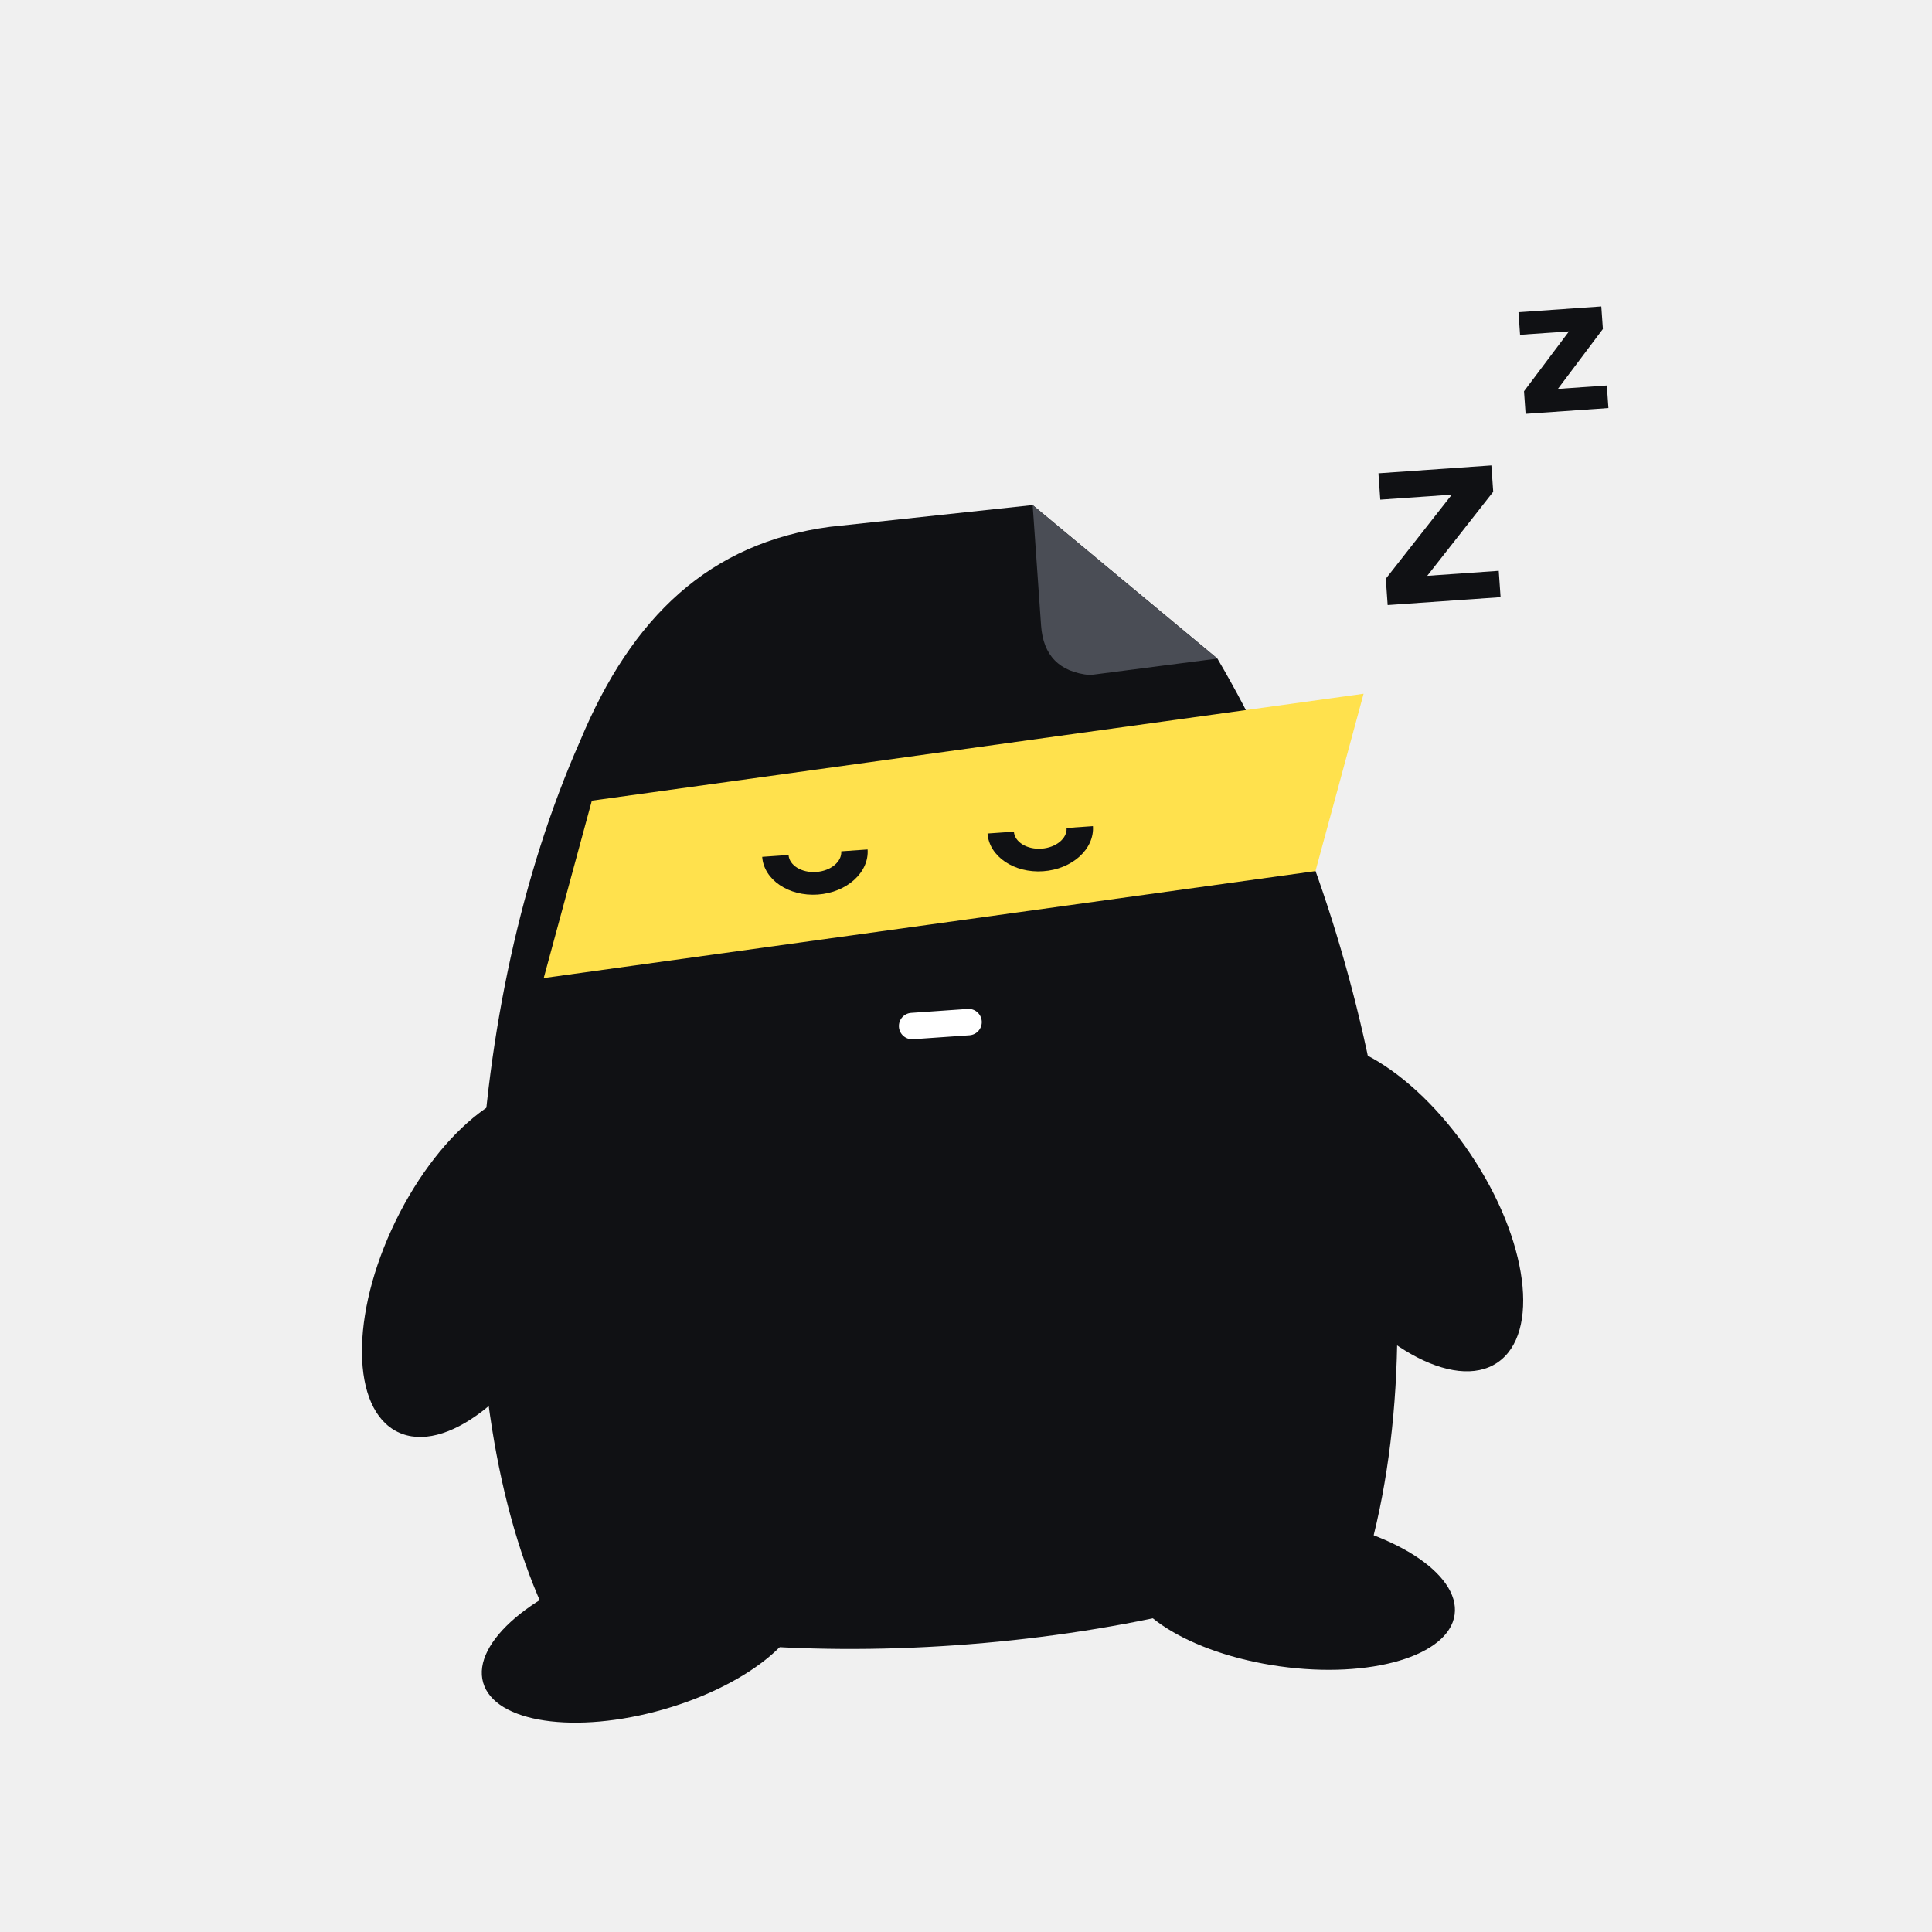
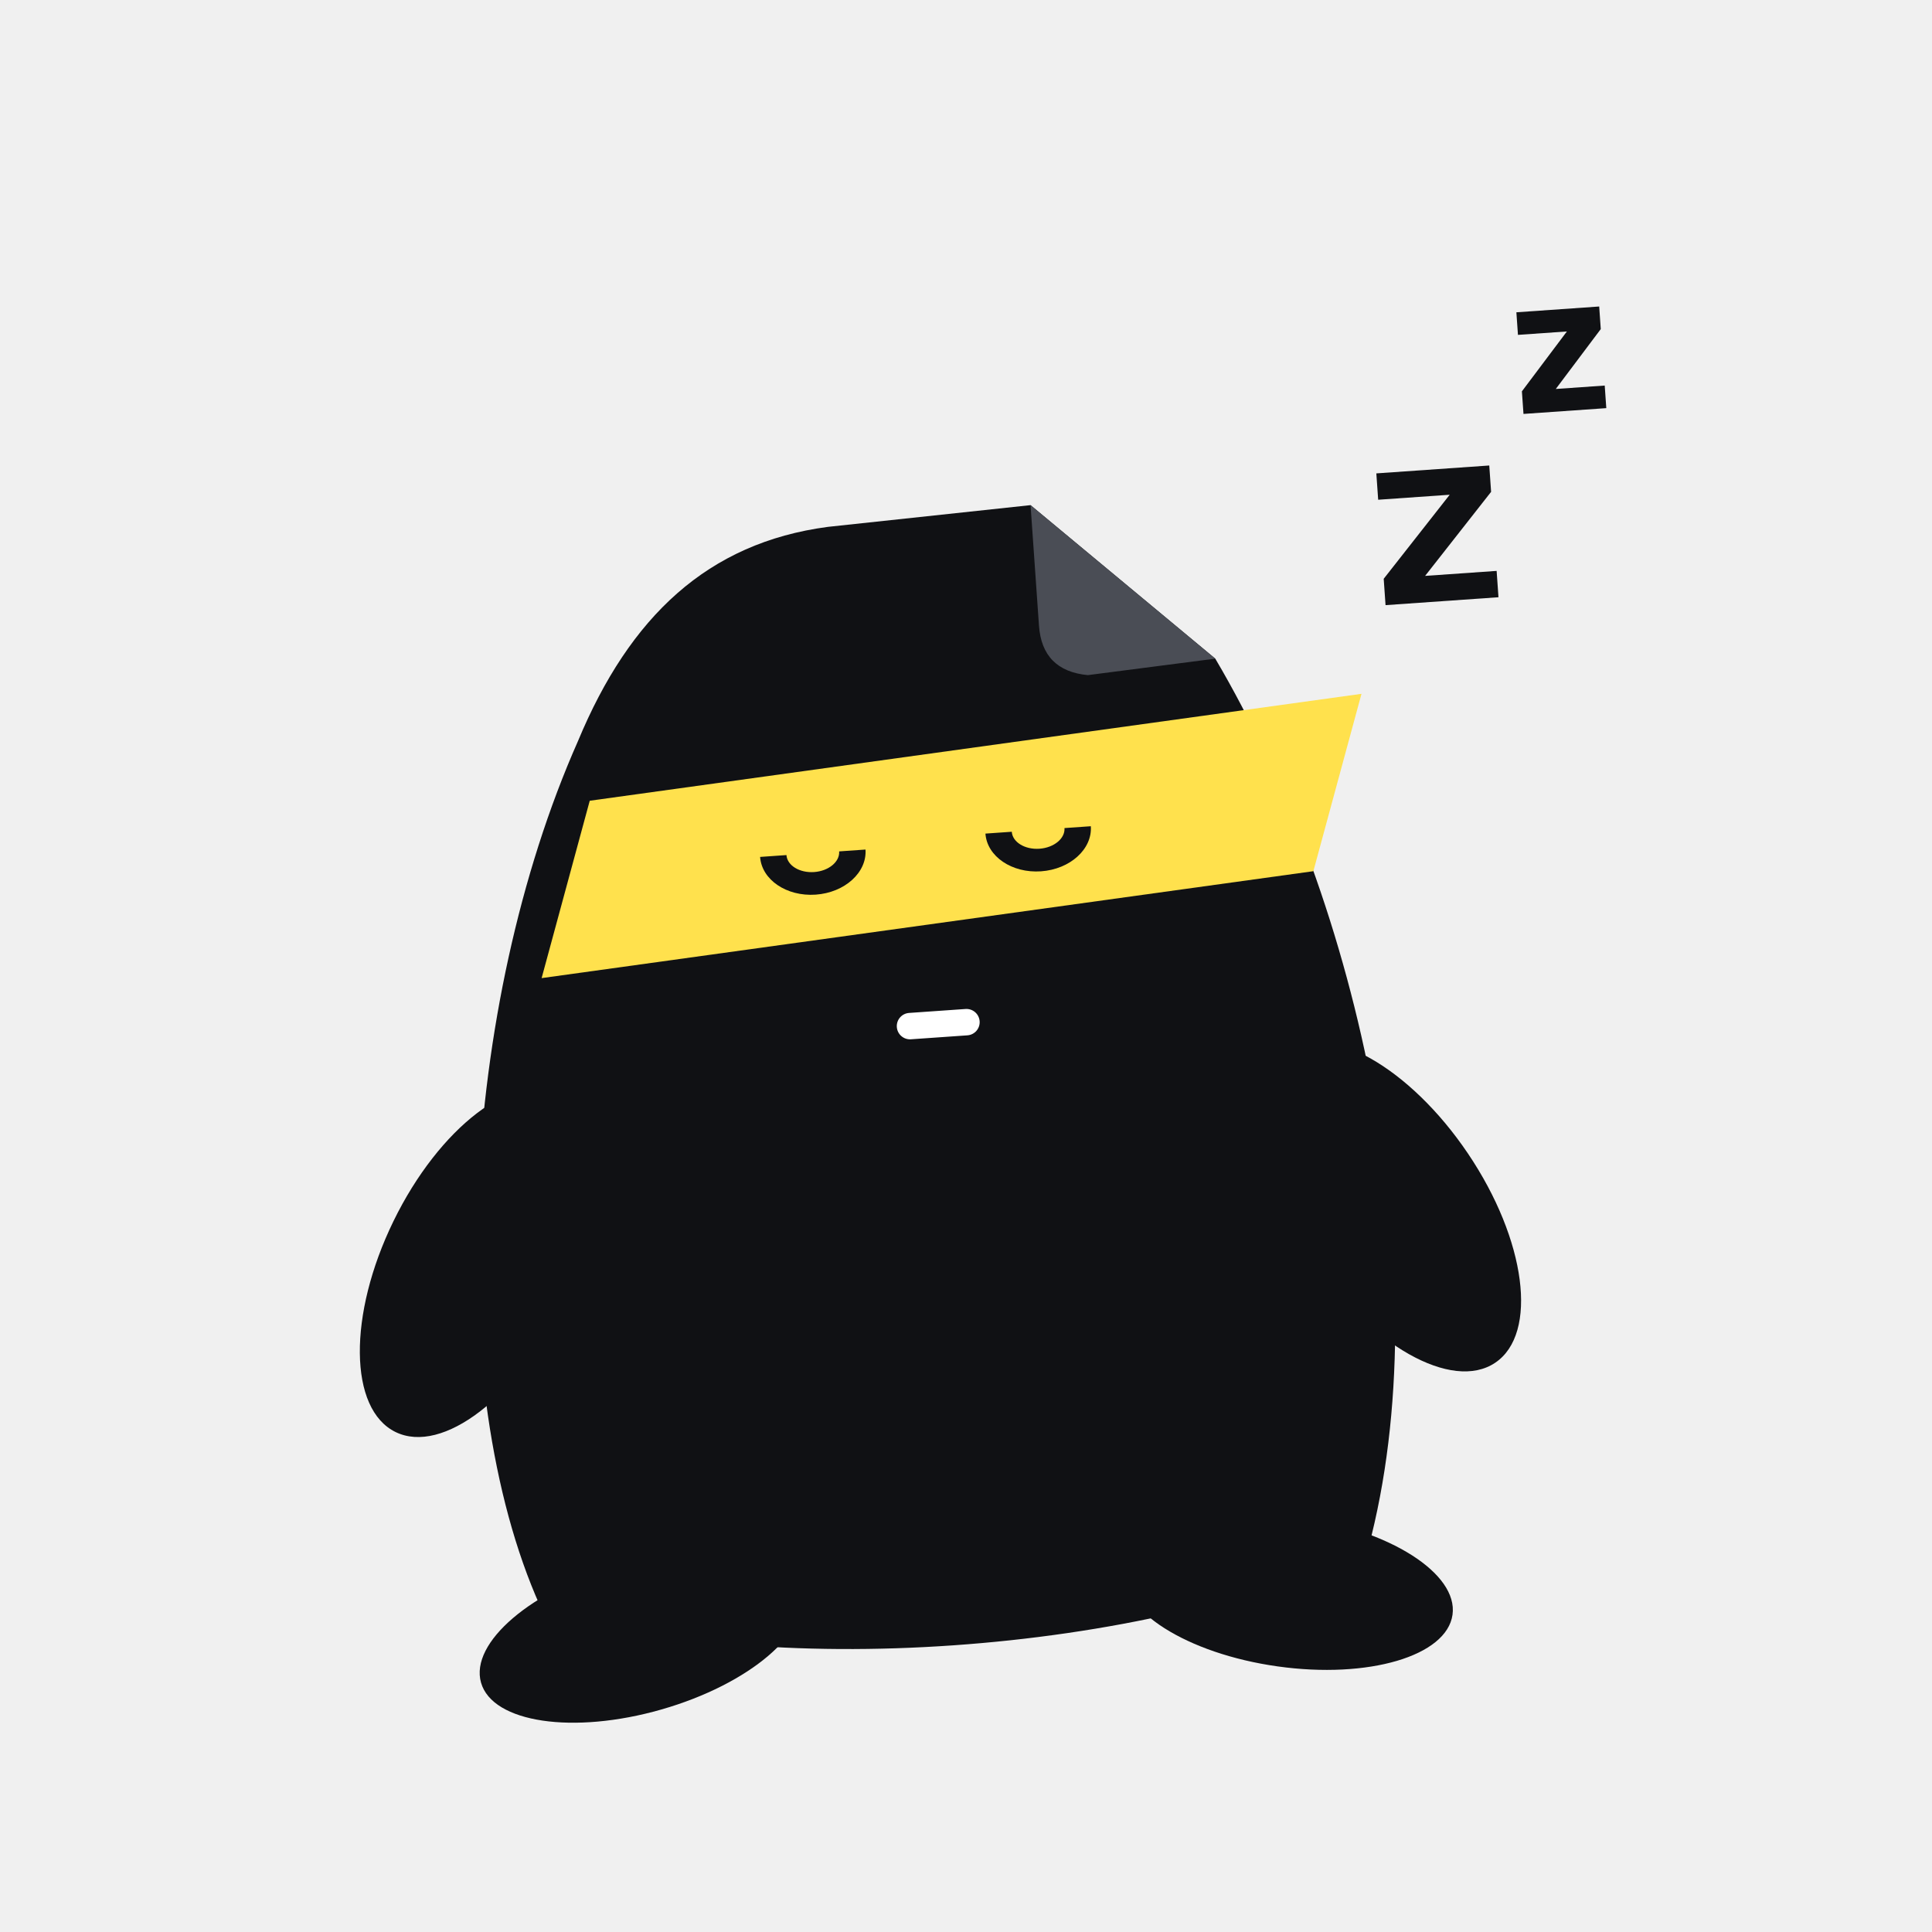
<svg xmlns="http://www.w3.org/2000/svg" viewBox="0 0 512 512">
-   <g transform="rotate(-4 256 512) translate(0 8)">
+   <g transform="translate(0 8) rotate(-4 256 512)">
    <g data-slot="body">
      <path d="M150 410C128 350 140 250 176 182C192 150 214 132 246 130L300 128L346 172C380 240 394 340 370 410C310 434 206 434 150 410Z" fill="#101114" />
      <path d="M300 128L346 172L312 174Q300 172 300 160Z" fill="#4a4d55" />
    </g>
    <g data-slot="feet">
      <g fill="#101114">
        <ellipse cx="176" cy="420" rx="44" ry="20" transform="rotate(-12 176 420)" />
        <ellipse cx="348" cy="420" rx="44" ry="20" transform="rotate(12 348 420)" />
      </g>
    </g>
    <g data-slot="visor">
      <path d="M178 198L384 184L368 230L162 244Z" fill="#ffe14d" />
    </g>
    <g data-slot="eyes">
      <path d="M222 216a14 11 0 0 0 28 0h-7a7 5 0 0 1-14 0z" fill="#101114" />
      <path d="M282 214a14 11 0 0 0 28 0h-7a7 5 0 0 1-14 0z" fill="#101114" />
    </g>
    <g data-slot="mouth">
      <rect x="255" y="260" width="22" height="7" rx="3.5" fill="#ffffff" />
    </g>
    <g data-slot="arms">
      <g fill="#101114">
        <ellipse cx="140" cy="318" rx="25" ry="50" transform="rotate(30 140 318)" />
        <ellipse cx="382" cy="320" rx="25" ry="50" transform="rotate(-30 382 320)" />
      </g>
    </g>
    <g data-slot="prop">
      <g fill="#101114">
        <path d="M392 126h30v7l-19 21h19v7h-30v-7l19-21h-19z" />
        <path d="M432 86h22v6l-13 15h13v6h-22v-6l13-15h-13z" />
      </g>
    </g>
  </g>
</svg>
